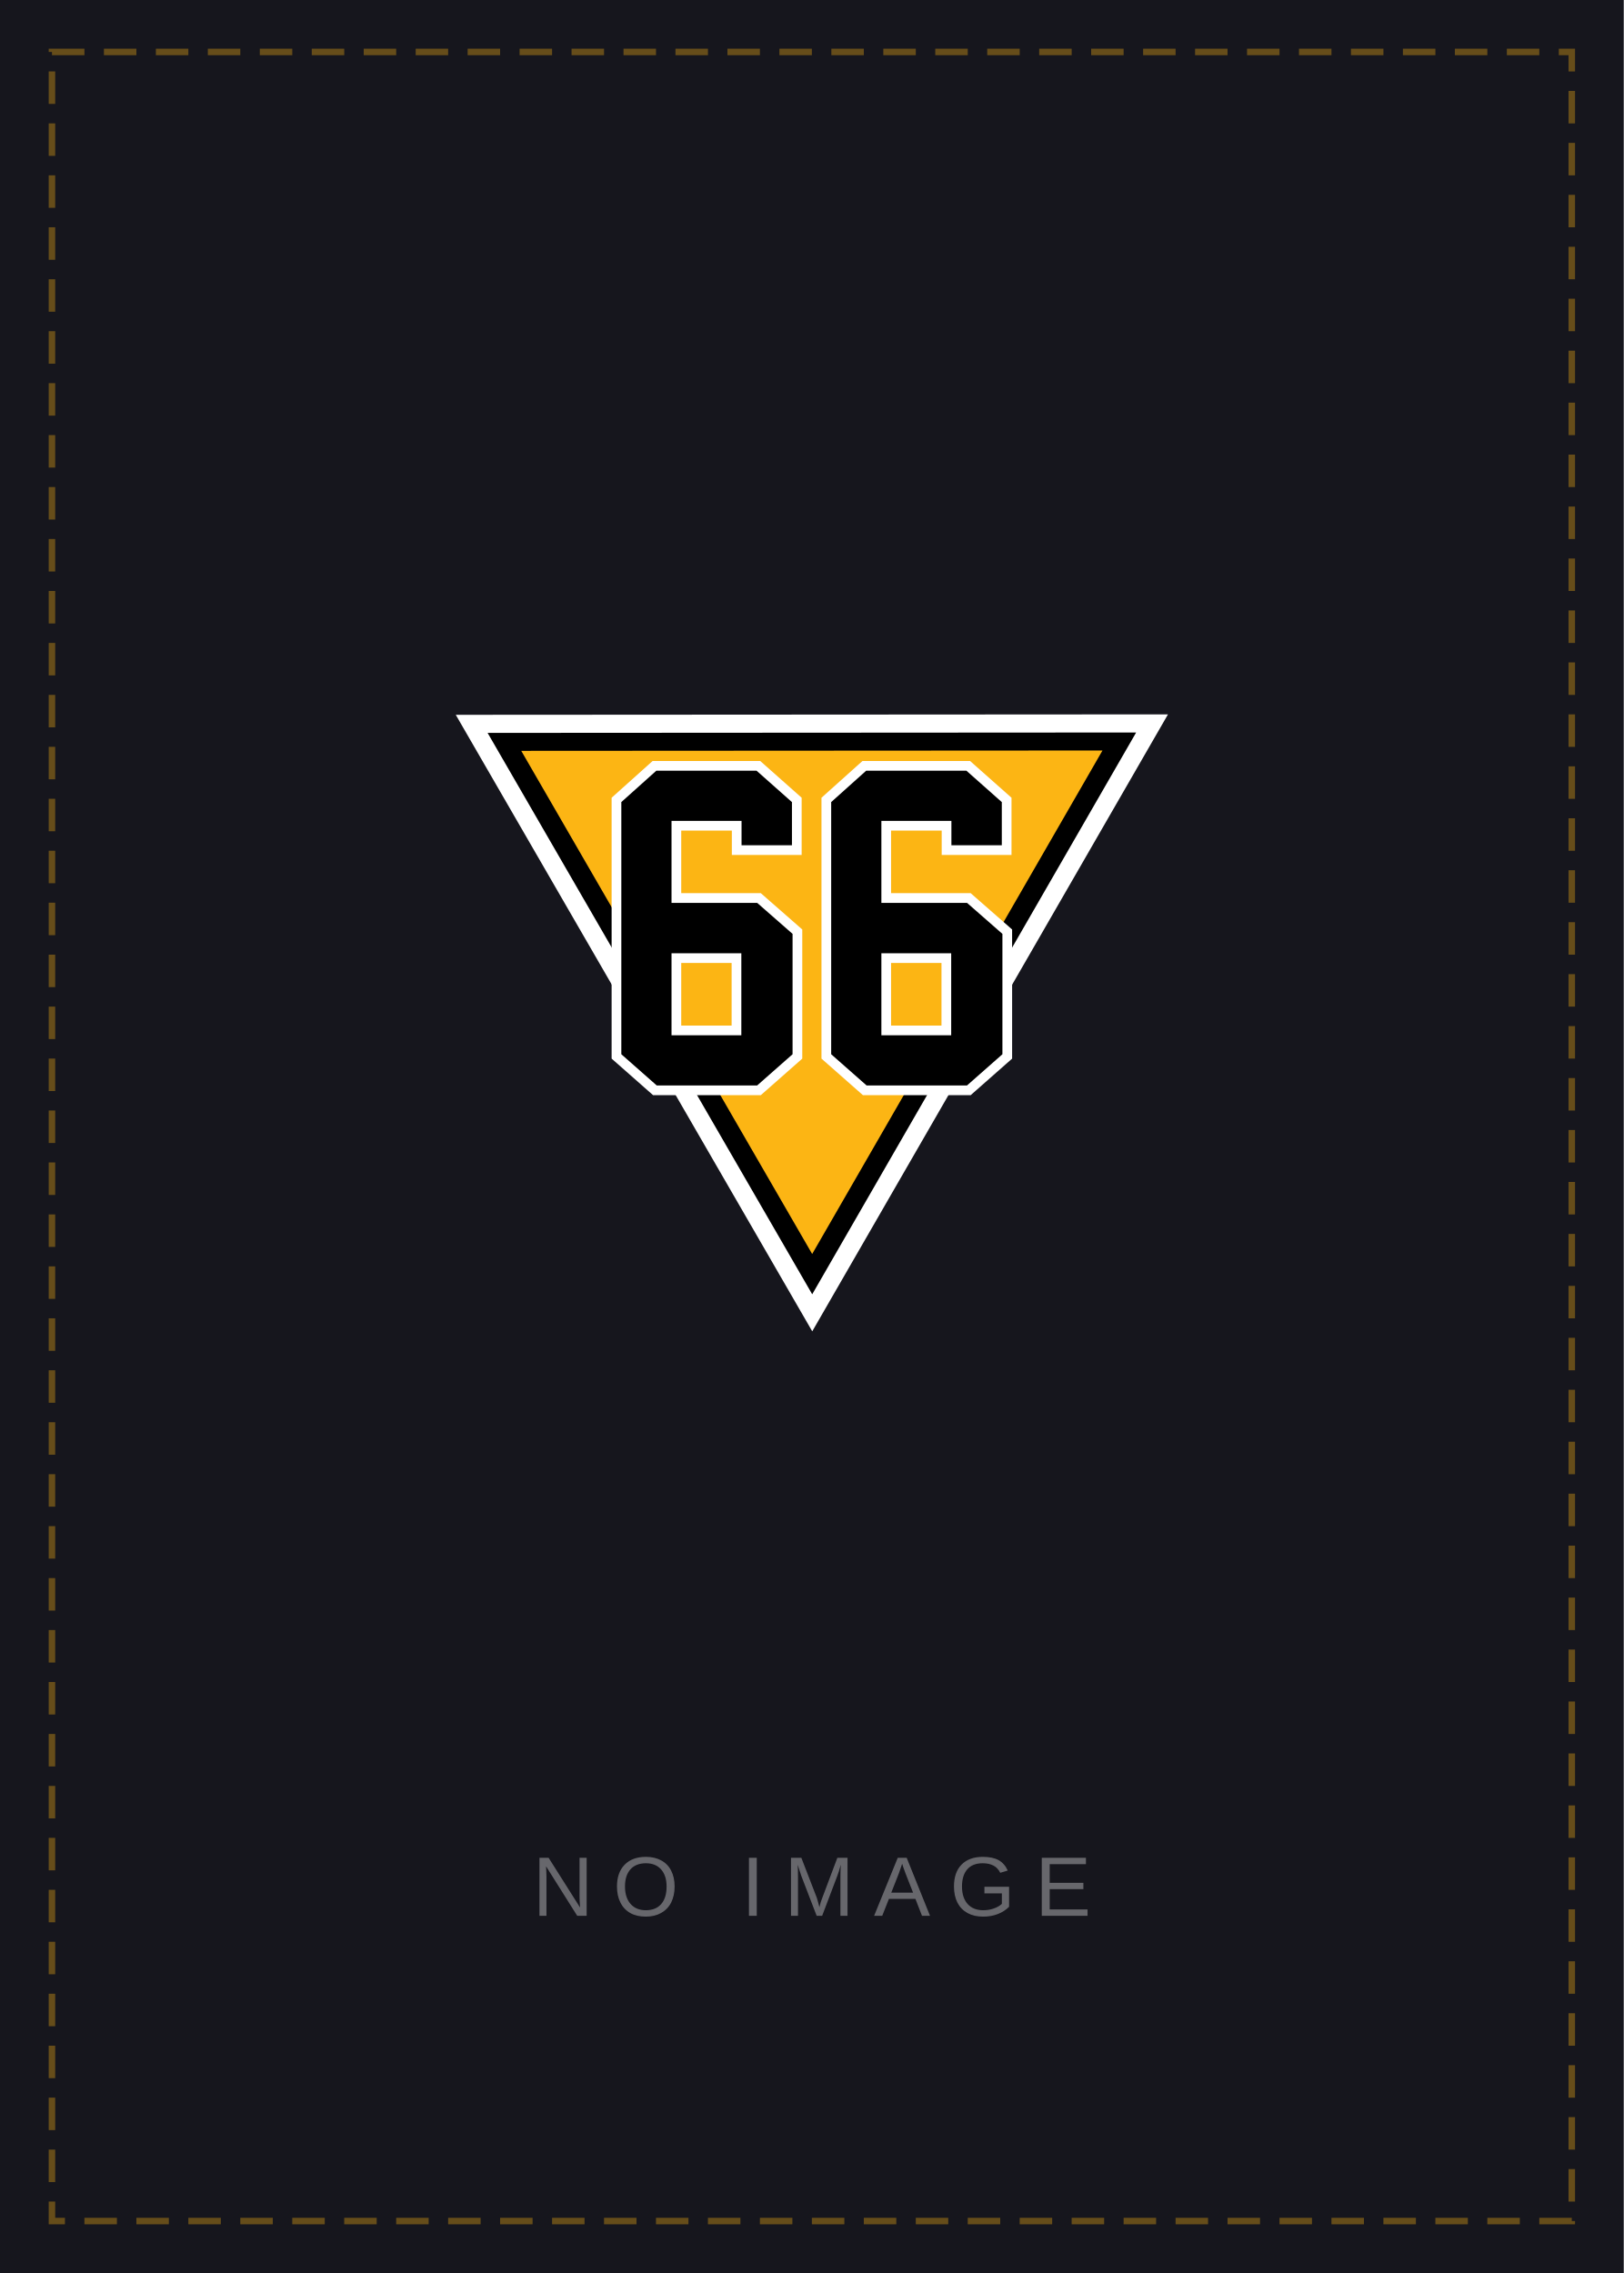
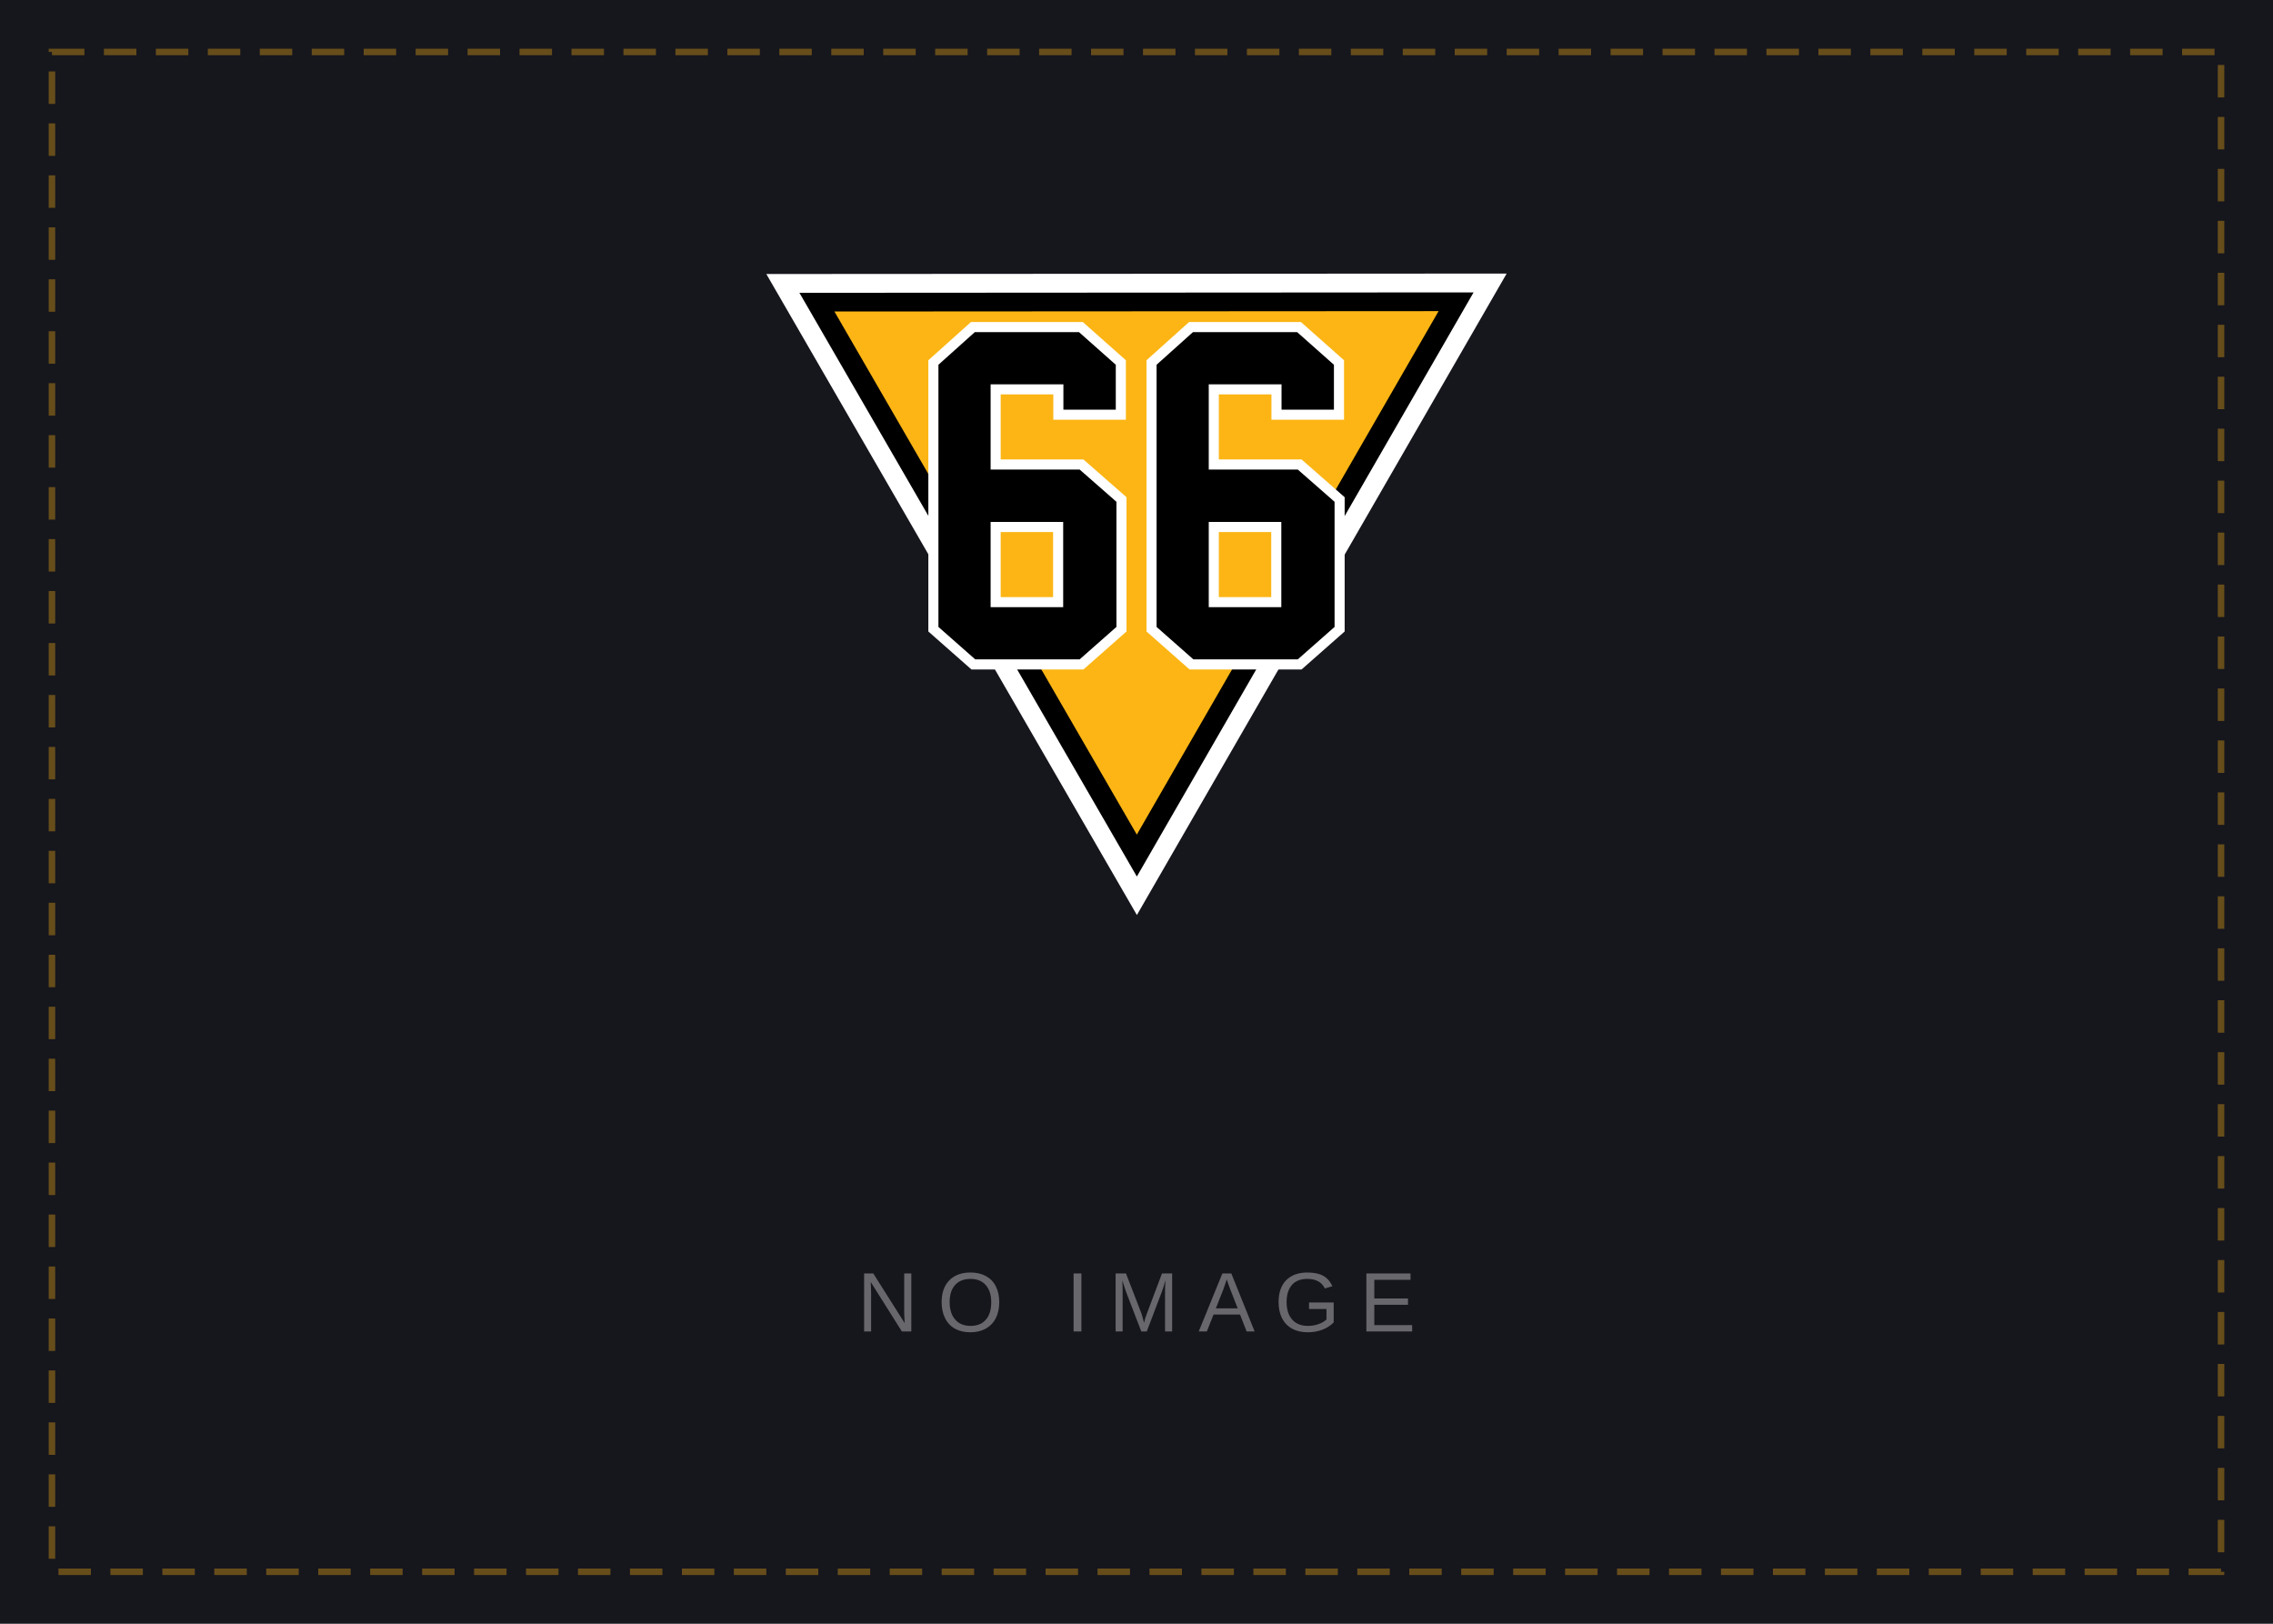
- <svg xmlns="http://www.w3.org/2000/svg" viewBox="0 0 250 350">
-   <rect width="250" height="350" fill="#16161D" />
-   <rect x="8" y="8" width="234" height="334" fill="none" stroke="#FCB514" stroke-width="1" stroke-dasharray="5 3" opacity="0.35" />
-   <svg x="70" y="110" width="110" height="95" viewBox="0 0 84.345 73.071">
+ <svg xmlns="http://www.w3.org/2000/svg" viewBox="0 0 350 250">
+   <rect width="350" height="250" fill="#16161D" />
+   <rect x="8" y="8" width="334" height="234" fill="none" stroke="#FCB514" stroke-width="1" stroke-dasharray="5 3" opacity="0.35" />
+   <svg x="118" y="42" width="114" height="99" viewBox="0 0 84.345 73.071">
    <g transform="translate(-62.82728,-51.65653)">
      <g transform="translate(159.5064,-6.116817)">
        <path fill="#ffffff" d="M 17.238,49.676 -6.685,24.934 -30.609,0.192 2.78,-8.156 36.17,-16.503 26.704,16.586 Z" transform="matrix(-0.8512222,0.8814273,-0.8814273,-0.8512222,-38.21972,84.9158)" />
        <g transform="translate(-115.6088,3.45144)">
          <path fill="#000000" d="M 17.238,49.676 -6.685,24.934 -30.609,0.192 2.78,-8.156 36.17,-16.503 26.704,16.586 Z" transform="matrix(-0.7751123,0.8026167,-0.8026167,-0.7751123,75.93283,81.18406)" />
          <path fill="#fcb514" d="M 17.238,49.676 -6.685,24.934 -30.609,0.192 2.78,-8.156 36.17,-16.503 26.704,16.586 Z" transform="rotate(134.0013,20.05888,56.16453)" />
        </g>
      </g>
      <path fill="#000000" stroke="#ffffff" stroke-width="1.149" d="m 103.288,92.169 -4.55,4.012 H 86.41 L 81.86,92.169 V 61.788 l 4.501,-4.036 h 12.304 l 4.55,4.036 v 5.944 h -7.118 v -2.886 h -7.143 v 8.561 h 9.784 l 4.55,3.987 z m -7.216,-3.082 v -8.561 h -7.118 v 8.561 z m 32.068,3.082 -4.55,4.012 h -12.328 l -4.55,-4.012 V 61.788 l 4.501,-4.036 h 12.304 l 4.55,4.036 v 5.944 h -7.118 v -2.886 h -7.143 v 8.561 h 9.784 l 4.55,3.987 z m -7.216,-3.082 v -8.561 h -7.118 v 8.561 z" />
    </g>
  </svg>
-   <text x="125" y="295" text-anchor="middle" font-family="Arial, Helvetica, sans-serif" font-size="13" fill="rgba(255,255,255,0.35)" letter-spacing="3">NO IMAGE</text>
+   <text x="175" y="205" text-anchor="middle" font-family="Arial, Helvetica, sans-serif" font-size="13" fill="rgba(255,255,255,0.35)" letter-spacing="3">NO IMAGE</text>
</svg>
